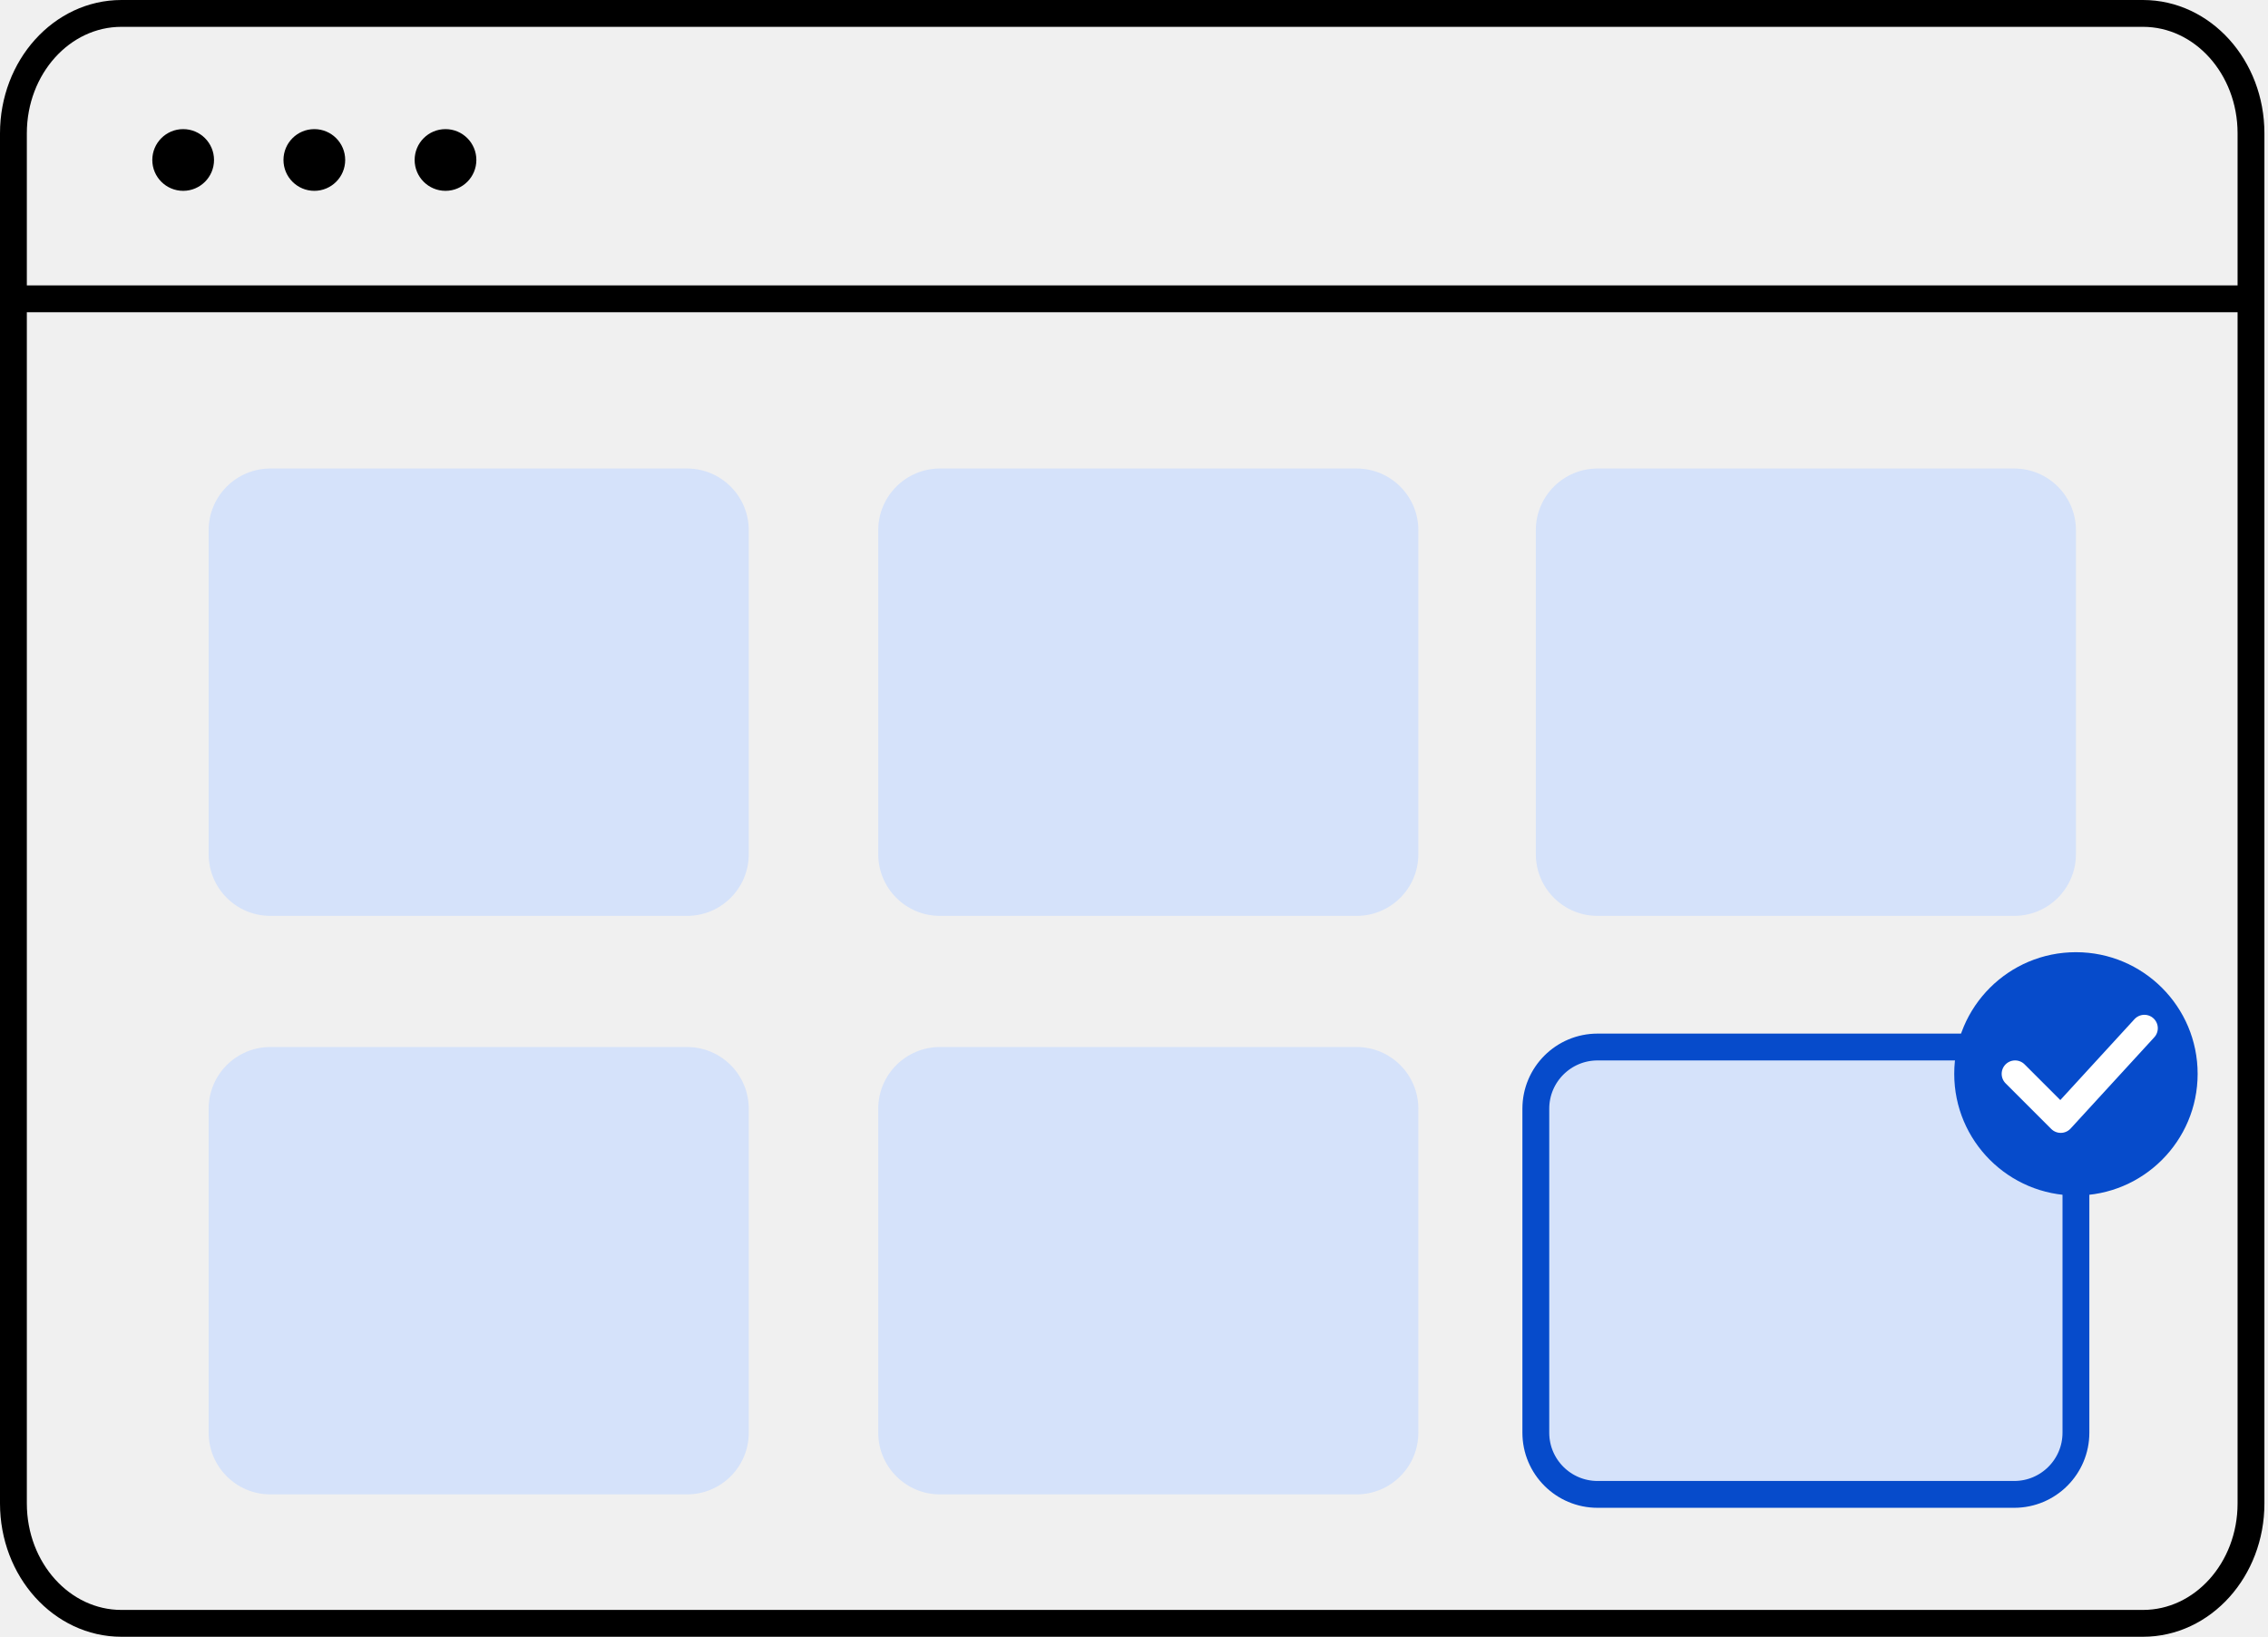
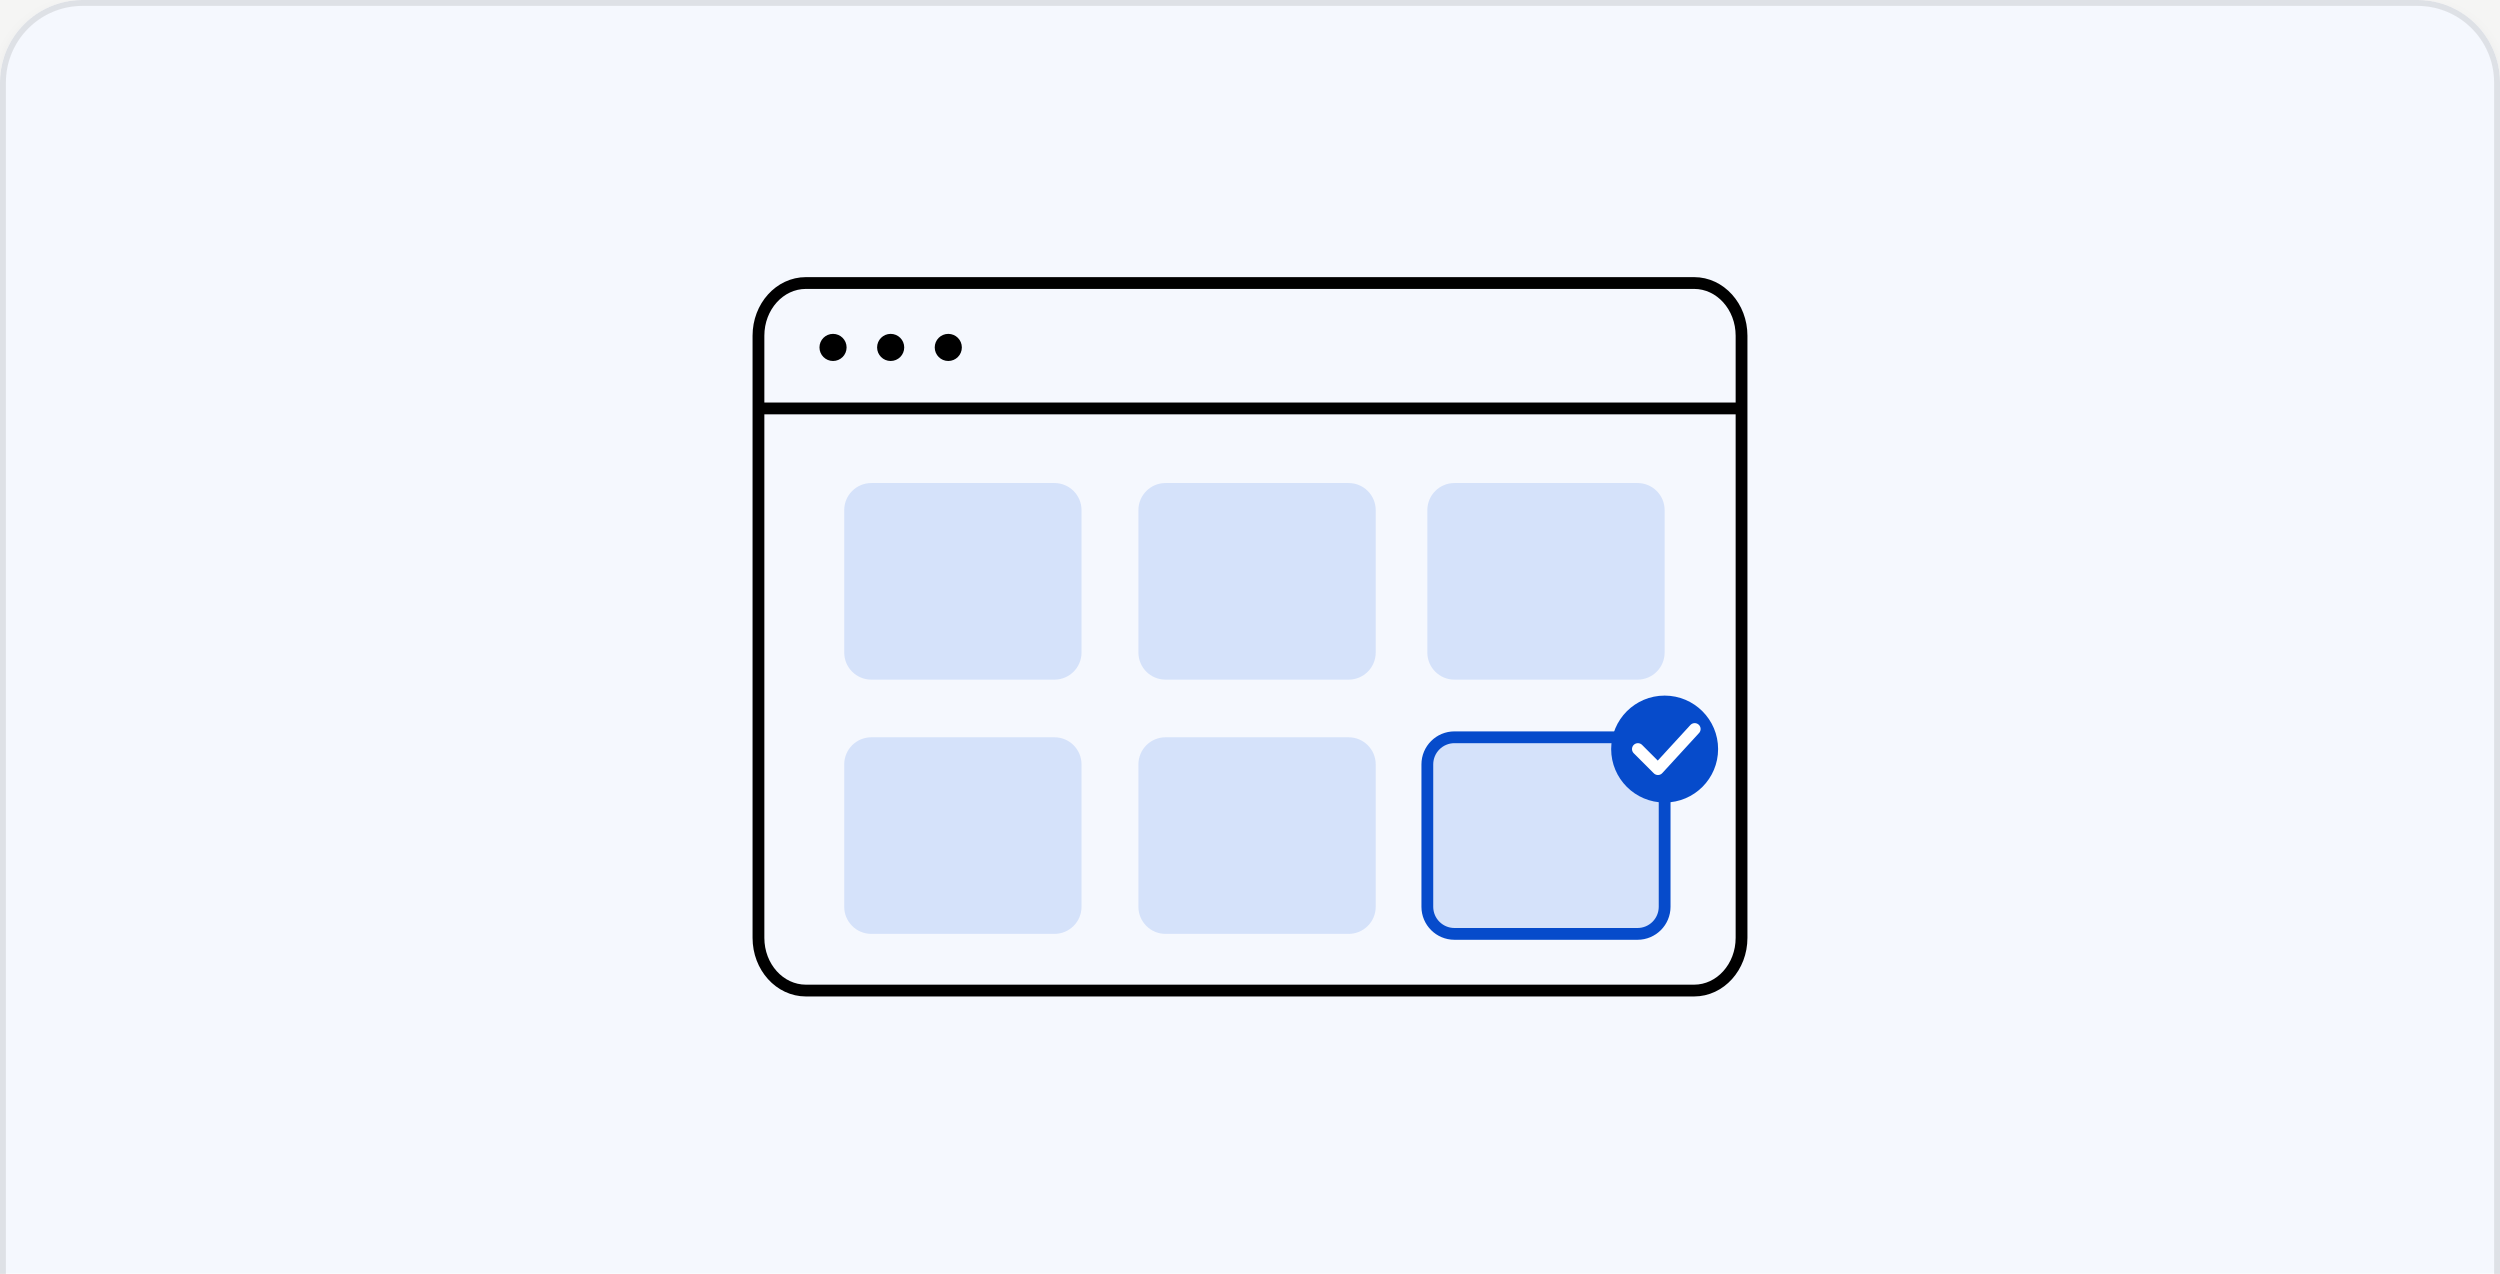
- <svg xmlns="http://www.w3.org/2000/svg" width="169" height="122" viewBox="0 0 169 122" fill="none">
-   <path d="M9.049 1H159.684C164.129 1 167.733 5.001 167.733 9.936V112.064C167.733 116.999 164.129 121 159.684 121H9.049C4.604 121 1 116.999 1 112.064V9.936C1 5.001 4.604 1 9.049 1Z" stroke-width="2" stroke="black" />
-   <path d="M1 22.273H167.733" stroke-width="2" stroke="black" />
-   <path d="M13.649 14.224C14.919 14.224 15.948 13.194 15.948 11.924C15.948 10.654 14.919 9.624 13.649 9.624C12.379 9.624 11.349 10.654 11.349 11.924C11.349 13.194 12.379 14.224 13.649 14.224Z" fill="black" />
-   <path d="M23.423 14.224C24.693 14.224 25.722 13.194 25.722 11.924C25.722 10.654 24.693 9.624 23.423 9.624C22.152 9.624 21.123 10.654 21.123 11.924C21.123 13.194 22.152 14.224 23.423 14.224Z" fill="black" />
-   <path d="M33.197 14.224C34.467 14.224 35.496 13.194 35.496 11.924C35.496 10.654 34.467 9.624 33.197 9.624C31.926 9.624 30.897 10.654 30.897 11.924C30.897 13.194 31.926 14.224 33.197 14.224Z" fill="black" />
-   <path d="M101.089 34.922H70.042C67.502 34.922 65.442 36.981 65.442 39.521V63.669C65.442 66.209 67.502 68.268 70.042 68.268H101.089C103.629 68.268 105.688 66.209 105.688 63.669V39.521C105.688 36.981 103.629 34.922 101.089 34.922Z" fill="#D5E2FA" />
-   <path d="M51.194 34.922H20.147C17.607 34.922 15.548 36.981 15.548 39.521V63.669C15.548 66.209 17.607 68.268 20.147 68.268H51.194C53.734 68.268 55.794 66.209 55.794 63.669V39.521C55.794 36.981 53.734 34.922 51.194 34.922Z" fill="#D5E2FA" />
-   <path d="M150.089 34.922H119.042C116.502 34.922 114.442 36.981 114.442 39.521V63.669C114.442 66.209 116.502 68.268 119.042 68.268H150.089C152.629 68.268 154.688 66.209 154.688 63.669V39.521C154.688 36.981 152.629 34.922 150.089 34.922Z" fill="#D5E2FA" />
-   <path d="M150.089 78.042H119.042C116.502 78.042 114.442 80.101 114.442 82.641V106.789C114.442 109.329 116.502 111.388 119.042 111.388H150.089C152.629 111.388 154.688 109.329 154.688 106.789V82.641C154.688 80.101 152.629 78.042 150.089 78.042Z" fill="#D5E2FA" stroke-width="2" stroke="#064BCB" />
-   <path d="M51.194 78.042H20.147C17.607 78.042 15.548 80.101 15.548 82.641V106.789C15.548 109.329 17.607 111.388 20.147 111.388H51.194C53.734 111.388 55.794 109.329 55.794 106.789V82.641C55.794 80.101 53.734 78.042 51.194 78.042Z" fill="#D5E2FA" />
-   <path d="M101.089 78.042H70.042C67.502 78.042 65.442 80.101 65.442 82.641V106.789C65.442 109.329 67.502 111.388 70.042 111.388H101.089C103.629 111.388 105.688 109.329 105.688 106.789V82.641C105.688 80.101 103.629 78.042 101.089 78.042Z" fill="#D5E2FA" />
-   <path d="M154.688 89.11C159.697 89.11 163.757 85.05 163.757 80.042C163.757 75.034 159.697 70.974 154.688 70.974C149.68 70.974 145.62 75.034 145.62 80.042C145.62 85.05 149.68 89.11 154.688 89.11Z" fill="#064BCB" />
-   <path d="M150.154 80.041L153.555 83.442L159.789 76.641" stroke-width="2" stroke-linecap="round" stroke-linejoin="round" stroke="white" />
+ <svg xmlns="http://www.w3.org/2000/svg" width="424" height="216" viewBox="0 0 424 216" fill="none">
+   <rect width="424" height="216" fill="#F5F5F5" />
+   <g id="Website">
+     <path d="M-2561 -1087.5C-2561 -1088.6 -2560.1 -1089.5 -2559 -1089.5H12095C12096.1 -1089.5 12097 -1088.6 12097 -1087.5V3296.5C12097 3297.6 12096.1 3298.5 12095 3298.5H-2559C-2560.1 3298.5 -2561 3297.6 -2561 3296.5V-1087.5Z" fill="white" />
+     <path d="M-2559 -1089.5V-1088.5H12095V-1089.5V-1090.5H-2559V-1089.5ZM12097 -1087.5H12096V3296.5H12097H12098V-1087.5H12097ZM12095 3298.5V3297.5H-2559V3298.5V3299.5H12095V3298.5ZM-2561 3296.5H-2560V-1087.5H-2561H-2562V3296.5H-2561ZM-2559 3298.5V3297.5C-2559.55 3297.5 -2560 3297.05 -2560 3296.5H-2561H-2562C-2562 3298.16 -2560.66 3299.5 -2559 3299.5V3298.5ZM12097 3296.5H12096C12096 3297.05 12095.6 3297.5 12095 3297.5V3298.5V3299.5C12096.7 3299.5 12098 3298.16 12098 3296.5H12097ZM12095 -1089.5V-1088.5C12095.6 -1088.5 12096 -1088.05 12096 -1087.5H12097H12098C12098 -1089.16 12096.7 -1090.5 12095 -1090.5V-1089.5ZM-2559 -1089.5V-1090.5C-2560.66 -1090.5 -2562 -1089.16 -2562 -1087.5H-2561H-2560C-2560 -1088.05 -2559.55 -1088.5 -2559 -1088.5V-1089.5Z" fill="black" fill-opacity="0.1" />
+     <g id="SURFAccess.nl - Home" filter="url(#filter0_d_9684_52896)">
+       <rect width="1600" height="3339.38" transform="translate(-588 -848)" fill="#F5F5F4" />
+       <g id="Frame 49039">
+         <g id="Frame 48989">
+           <g id="Container - Voor wie">
+             <g id="Grid">
+               <g id="Card" filter="url(#filter1_d_9684_52896)">
+                 <g clip-path="url(#clip0_9684_52896)">
+                   <mask id="path-3-inside-1_9684_52896" fill="white">
+                     <path d="M0 14C0 6.268 6.268 0 14 0H410C417.732 0 424 6.268 424 14V434C424 441.732 417.732 448 410 448H14C6.268 448 0 441.732 0 434V14Z" />
+                   </mask>
+                   <path d="M0 14C0 6.268 6.268 0 14 0H410C417.732 0 424 6.268 424 14V434C424 441.732 417.732 448 410 448H14C6.268 448 0 441.732 0 434V14Z" fill="white" />
+                   <g id="Frame 3">
+                     <rect width="424" height="216" fill="#F5F8FE" />
+                     <g id="Group 2">
+                       <path id="Vector" d="M287.317 48H136.683C132.237 48 128.634 52.001 128.634 56.936V159.064C128.634 163.999 132.237 168 136.683 168H287.317C291.763 168 295.366 163.999 295.366 159.064V56.936C295.366 52.001 291.763 48 287.317 48Z" stroke="black" stroke-width="2" />
+                       <path id="Vector_2" d="M128.634 69.273H295.366" stroke="black" stroke-width="2" />
+                       <path id="Vector_3" d="M141.282 61.224C142.552 61.224 143.582 60.194 143.582 58.924C143.582 57.654 142.552 56.624 141.282 56.624C140.012 56.624 138.982 57.654 138.982 58.924C138.982 60.194 140.012 61.224 141.282 61.224Z" fill="black" />
+                       <path id="Vector_4" d="M151.056 61.224C152.326 61.224 153.356 60.194 153.356 58.924C153.356 57.654 152.326 56.624 151.056 56.624C149.786 56.624 148.756 57.654 148.756 58.924C148.756 60.194 149.786 61.224 151.056 61.224Z" fill="black" />
+                       <path id="Vector_5" d="M160.83 61.224C162.1 61.224 163.13 60.194 163.13 58.924C163.13 57.654 162.1 56.624 160.83 56.624C159.56 56.624 158.53 57.654 158.53 58.924C158.53 60.194 159.56 61.224 160.83 61.224Z" fill="black" />
+                       <path id="Vector_6" d="M228.722 81.922H197.675C195.135 81.922 193.076 83.981 193.076 86.521V110.669C193.076 113.209 195.135 115.268 197.675 115.268H228.722C231.263 115.268 233.322 113.209 233.322 110.669V86.521C233.322 83.981 231.263 81.922 228.722 81.922Z" fill="#D5E2FA" />
+                       <path id="Vector_7" d="M178.827 81.922H147.781C145.24 81.922 143.181 83.981 143.181 86.521V110.669C143.181 113.209 145.24 115.268 147.781 115.268H178.827C181.368 115.268 183.427 113.209 183.427 110.669V86.521C183.427 83.981 181.368 81.922 178.827 81.922Z" fill="#D5E2FA" />
+                       <path id="Vector_8" d="M277.722 81.922H246.675C244.135 81.922 242.076 83.981 242.076 86.521V110.669C242.076 113.209 244.135 115.268 246.675 115.268H277.722C280.263 115.268 282.322 113.209 282.322 110.669V86.521C282.322 83.981 280.263 81.922 277.722 81.922Z" fill="#D5E2FA" />
+                       <path id="Vector_9" d="M277.722 125.042H246.675C244.135 125.042 242.076 127.101 242.076 129.641V153.789C242.076 156.329 244.135 158.388 246.675 158.388H277.722C280.263 158.388 282.322 156.329 282.322 153.789V129.641C282.322 127.101 280.263 125.042 277.722 125.042Z" fill="#D5E2FA" stroke="#064BCB" stroke-width="2" />
+                       <path id="Vector_10" d="M178.828 125.042H147.781C145.241 125.042 143.181 127.101 143.181 129.641V153.789C143.181 156.329 145.241 158.388 147.781 158.388H178.828C181.368 158.388 183.427 156.329 183.427 153.789V129.641C183.427 127.101 181.368 125.042 178.828 125.042Z" fill="#D5E2FA" />
+                       <path id="Vector_11" d="M228.722 125.042H197.675C195.135 125.042 193.076 127.101 193.076 129.641V153.789C193.076 156.329 195.135 158.388 197.675 158.388H228.722C231.263 158.388 233.322 156.329 233.322 153.789V129.641C233.322 127.101 231.263 125.042 228.722 125.042Z" fill="#D5E2FA" />
+                       <path id="Vector_12" d="M282.322 136.11C287.33 136.11 291.39 132.05 291.39 127.042C291.39 122.034 287.33 117.974 282.322 117.974C277.314 117.974 273.254 122.034 273.254 127.042C273.254 132.05 277.314 136.11 282.322 136.11Z" fill="#064BCB" />
+                       <path id="Vector_13" d="M277.788 127.041L281.188 130.442L287.423 123.641" stroke="white" stroke-width="2" stroke-linecap="round" stroke-linejoin="round" />
+                     </g>
+                   </g>
+                 </g>
+                 <path d="M14 0V1H410V0V-1H14V0ZM424 14H423V434H424H425V14H424ZM410 448V447H14V448V449H410V448ZM0 434H1V14H0H-1V434H0ZM14 448V447C6.82 447 1 441.18 1 434H0H-1C-1 442.284 5.716 449 14 449V448ZM424 434H423C423 441.18 417.18 447 410 447V448V449C418.284 449 425 442.284 425 434H424ZM410 0V1C417.18 1 423 6.82 423 14H424H425C425 5.716 418.284 -1 410 -1V0ZM14 0V-1C5.716 -1 -1 5.716 -1 14H0H1C1 6.82 6.82 1 14 1V0Z" fill="#0A0A0A" fill-opacity="0.1" mask="url(#path-3-inside-1_9684_52896)" />
+               </g>
+             </g>
+           </g>
+         </g>
+       </g>
+     </g>
+   </g>
+   <defs>
+     <filter id="filter0_d_9684_52896" x="-592" y="-848" width="1608" height="3347.38" filterUnits="userSpaceOnUse" color-interpolation-filters="sRGB">
+       <feFlood flood-opacity="0" result="BackgroundImageFix" />
+       <feColorMatrix in="SourceAlpha" type="matrix" values="0 0 0 0 0 0 0 0 0 0 0 0 0 0 0 0 0 0 127 0" result="hardAlpha" />
+       <feOffset dy="4" />
+       <feGaussianBlur stdDeviation="2" />
+       <feComposite in2="hardAlpha" operator="out" />
+       <feColorMatrix type="matrix" values="0 0 0 0 0 0 0 0 0 0 0 0 0 0 0 0 0 0 0.25 0" />
+       <feBlend mode="normal" in2="BackgroundImageFix" result="effect1_dropShadow_9684_52896" />
+       <feBlend mode="normal" in="SourceGraphic" in2="effect1_dropShadow_9684_52896" result="shape" />
+     </filter>
+     <filter id="filter1_d_9684_52896" x="-2" y="-1" width="428" height="452" filterUnits="userSpaceOnUse" color-interpolation-filters="sRGB">
+       <feFlood flood-opacity="0" result="BackgroundImageFix" />
+       <feColorMatrix in="SourceAlpha" type="matrix" values="0 0 0 0 0 0 0 0 0 0 0 0 0 0 0 0 0 0 127 0" result="hardAlpha" />
+       <feOffset dy="1" />
+       <feGaussianBlur stdDeviation="1" />
+       <feColorMatrix type="matrix" values="0 0 0 0 0 0 0 0 0 0 0 0 0 0 0 0 0 0 0.05 0" />
+       <feBlend mode="normal" in2="BackgroundImageFix" result="effect1_dropShadow_9684_52896" />
+       <feBlend mode="normal" in="SourceGraphic" in2="effect1_dropShadow_9684_52896" result="shape" />
+     </filter>
+     <clipPath id="clip0_9684_52896">
+       <path d="M0 14C0 6.268 6.268 0 14 0H410C417.732 0 424 6.268 424 14V434C424 441.732 417.732 448 410 448H14C6.268 448 0 441.732 0 434V14Z" fill="white" />
+     </clipPath>
+   </defs>
</svg>
